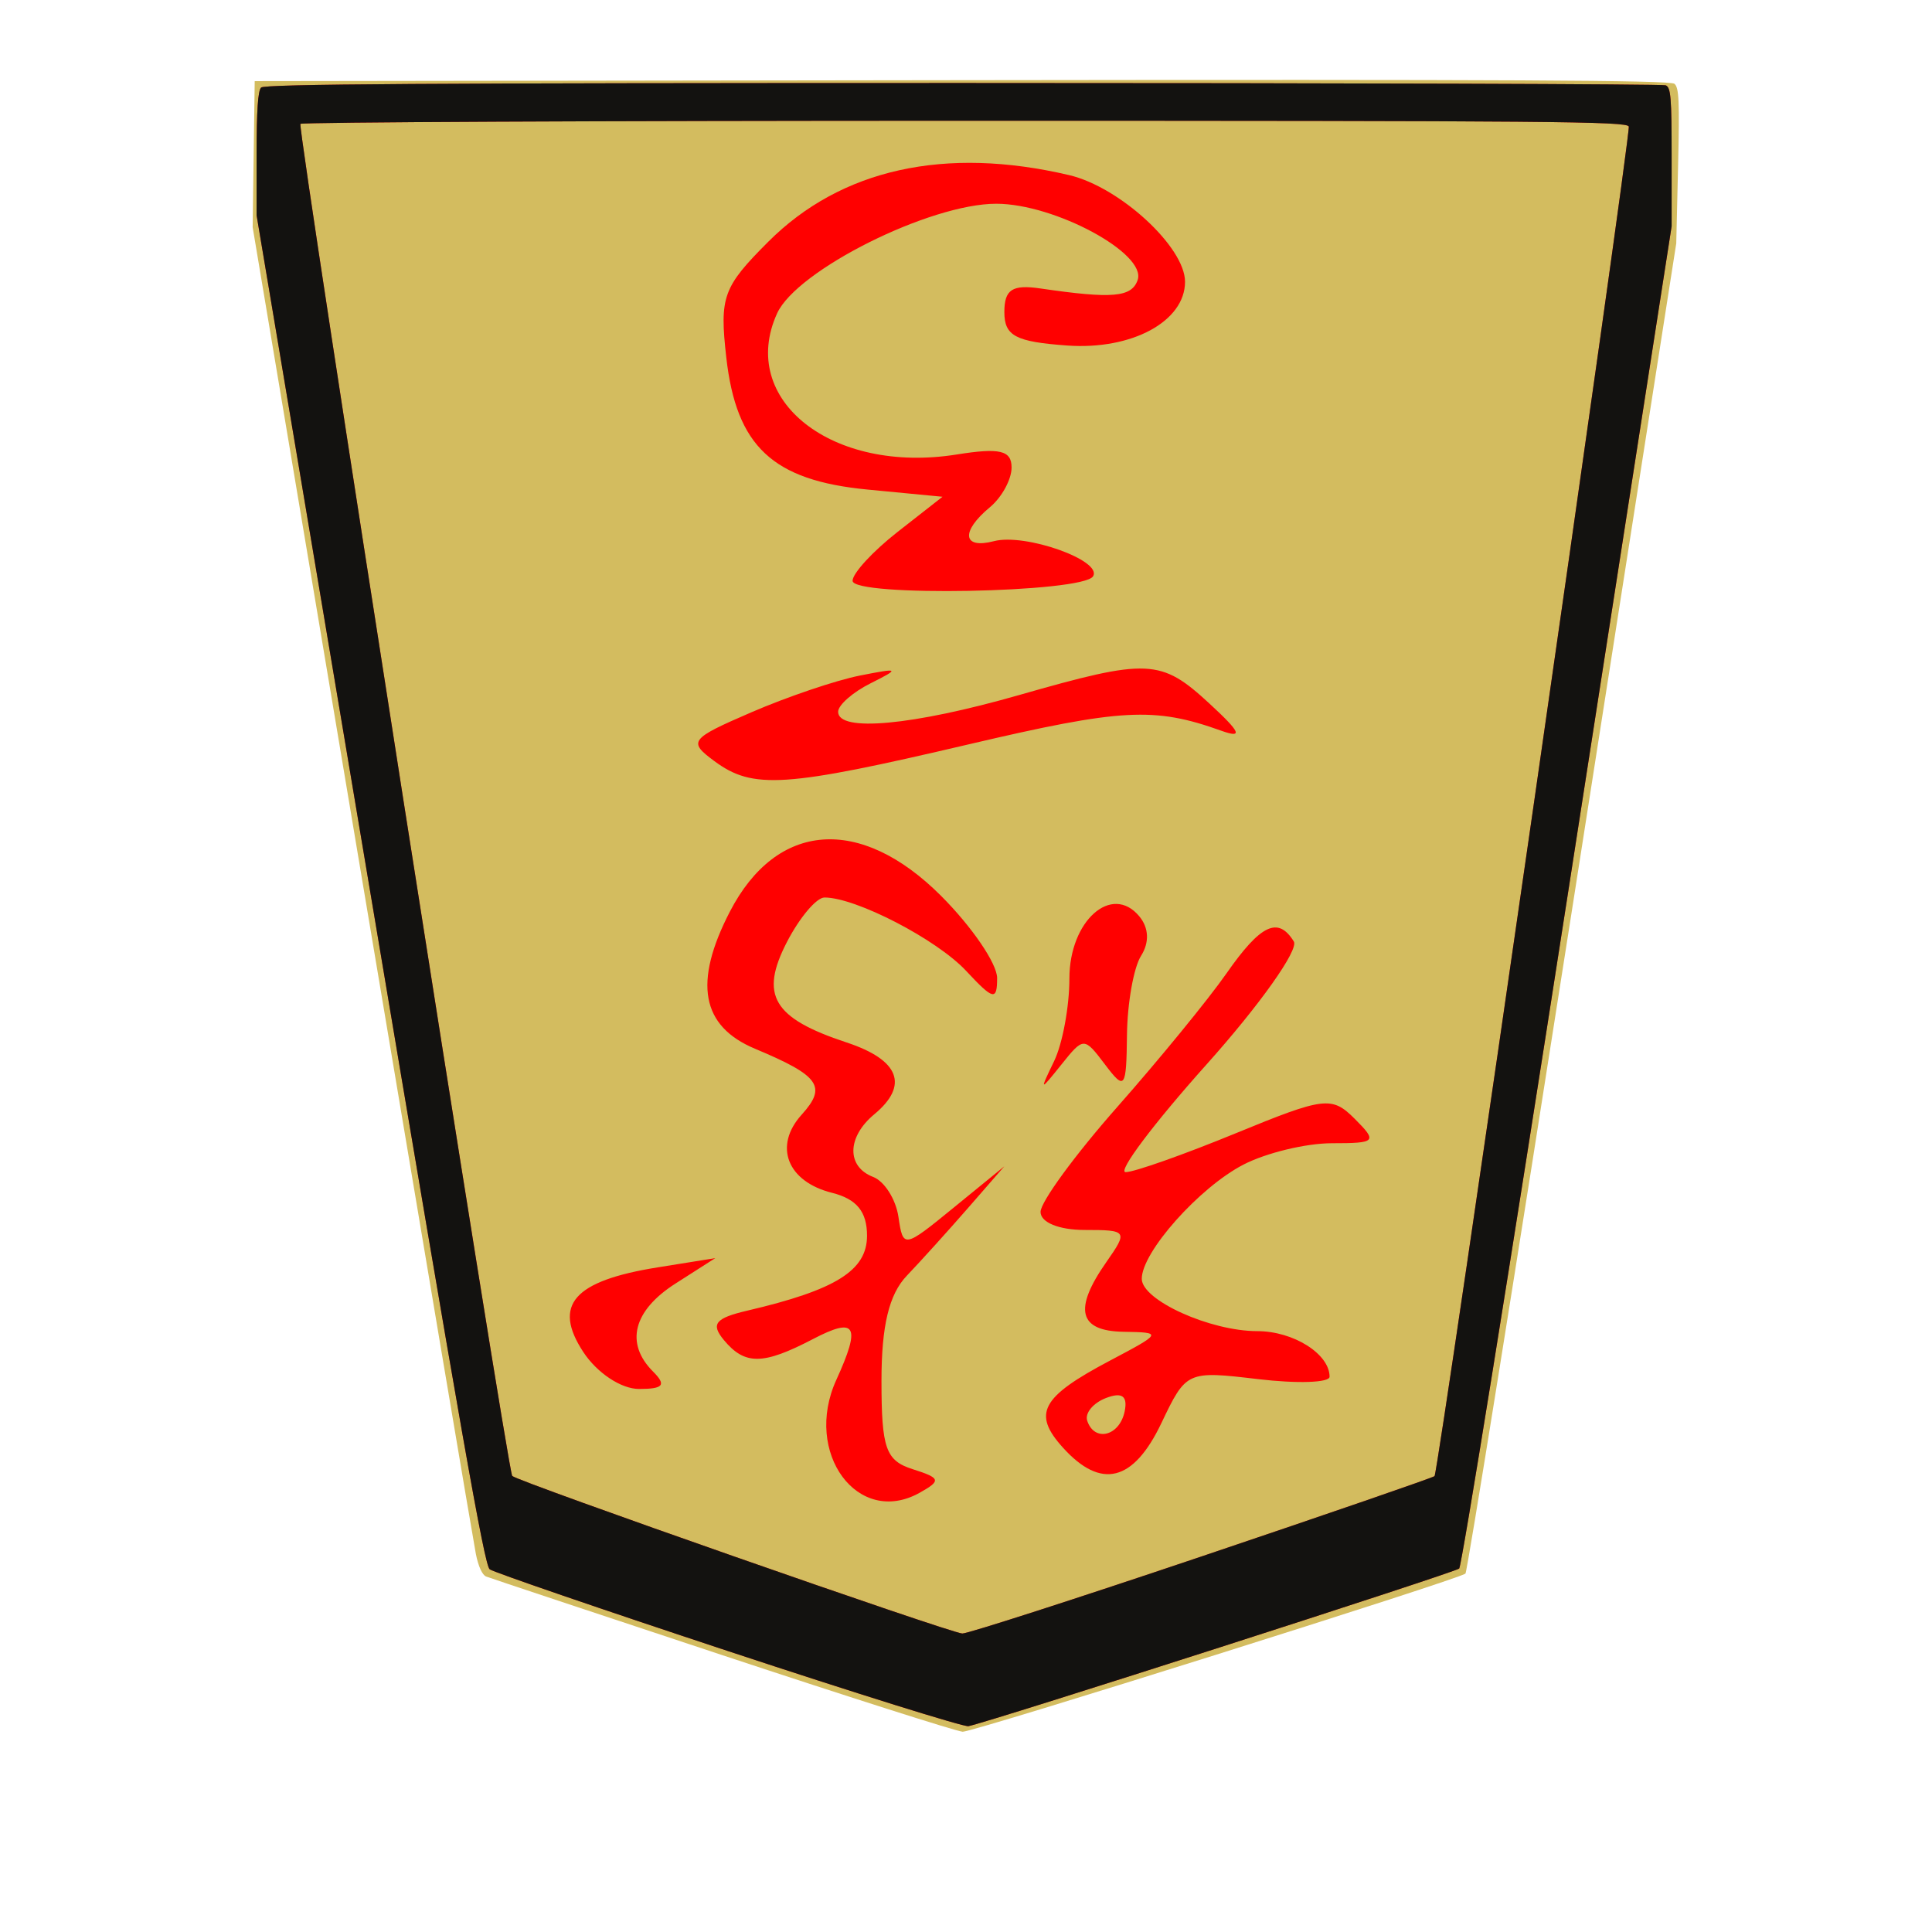
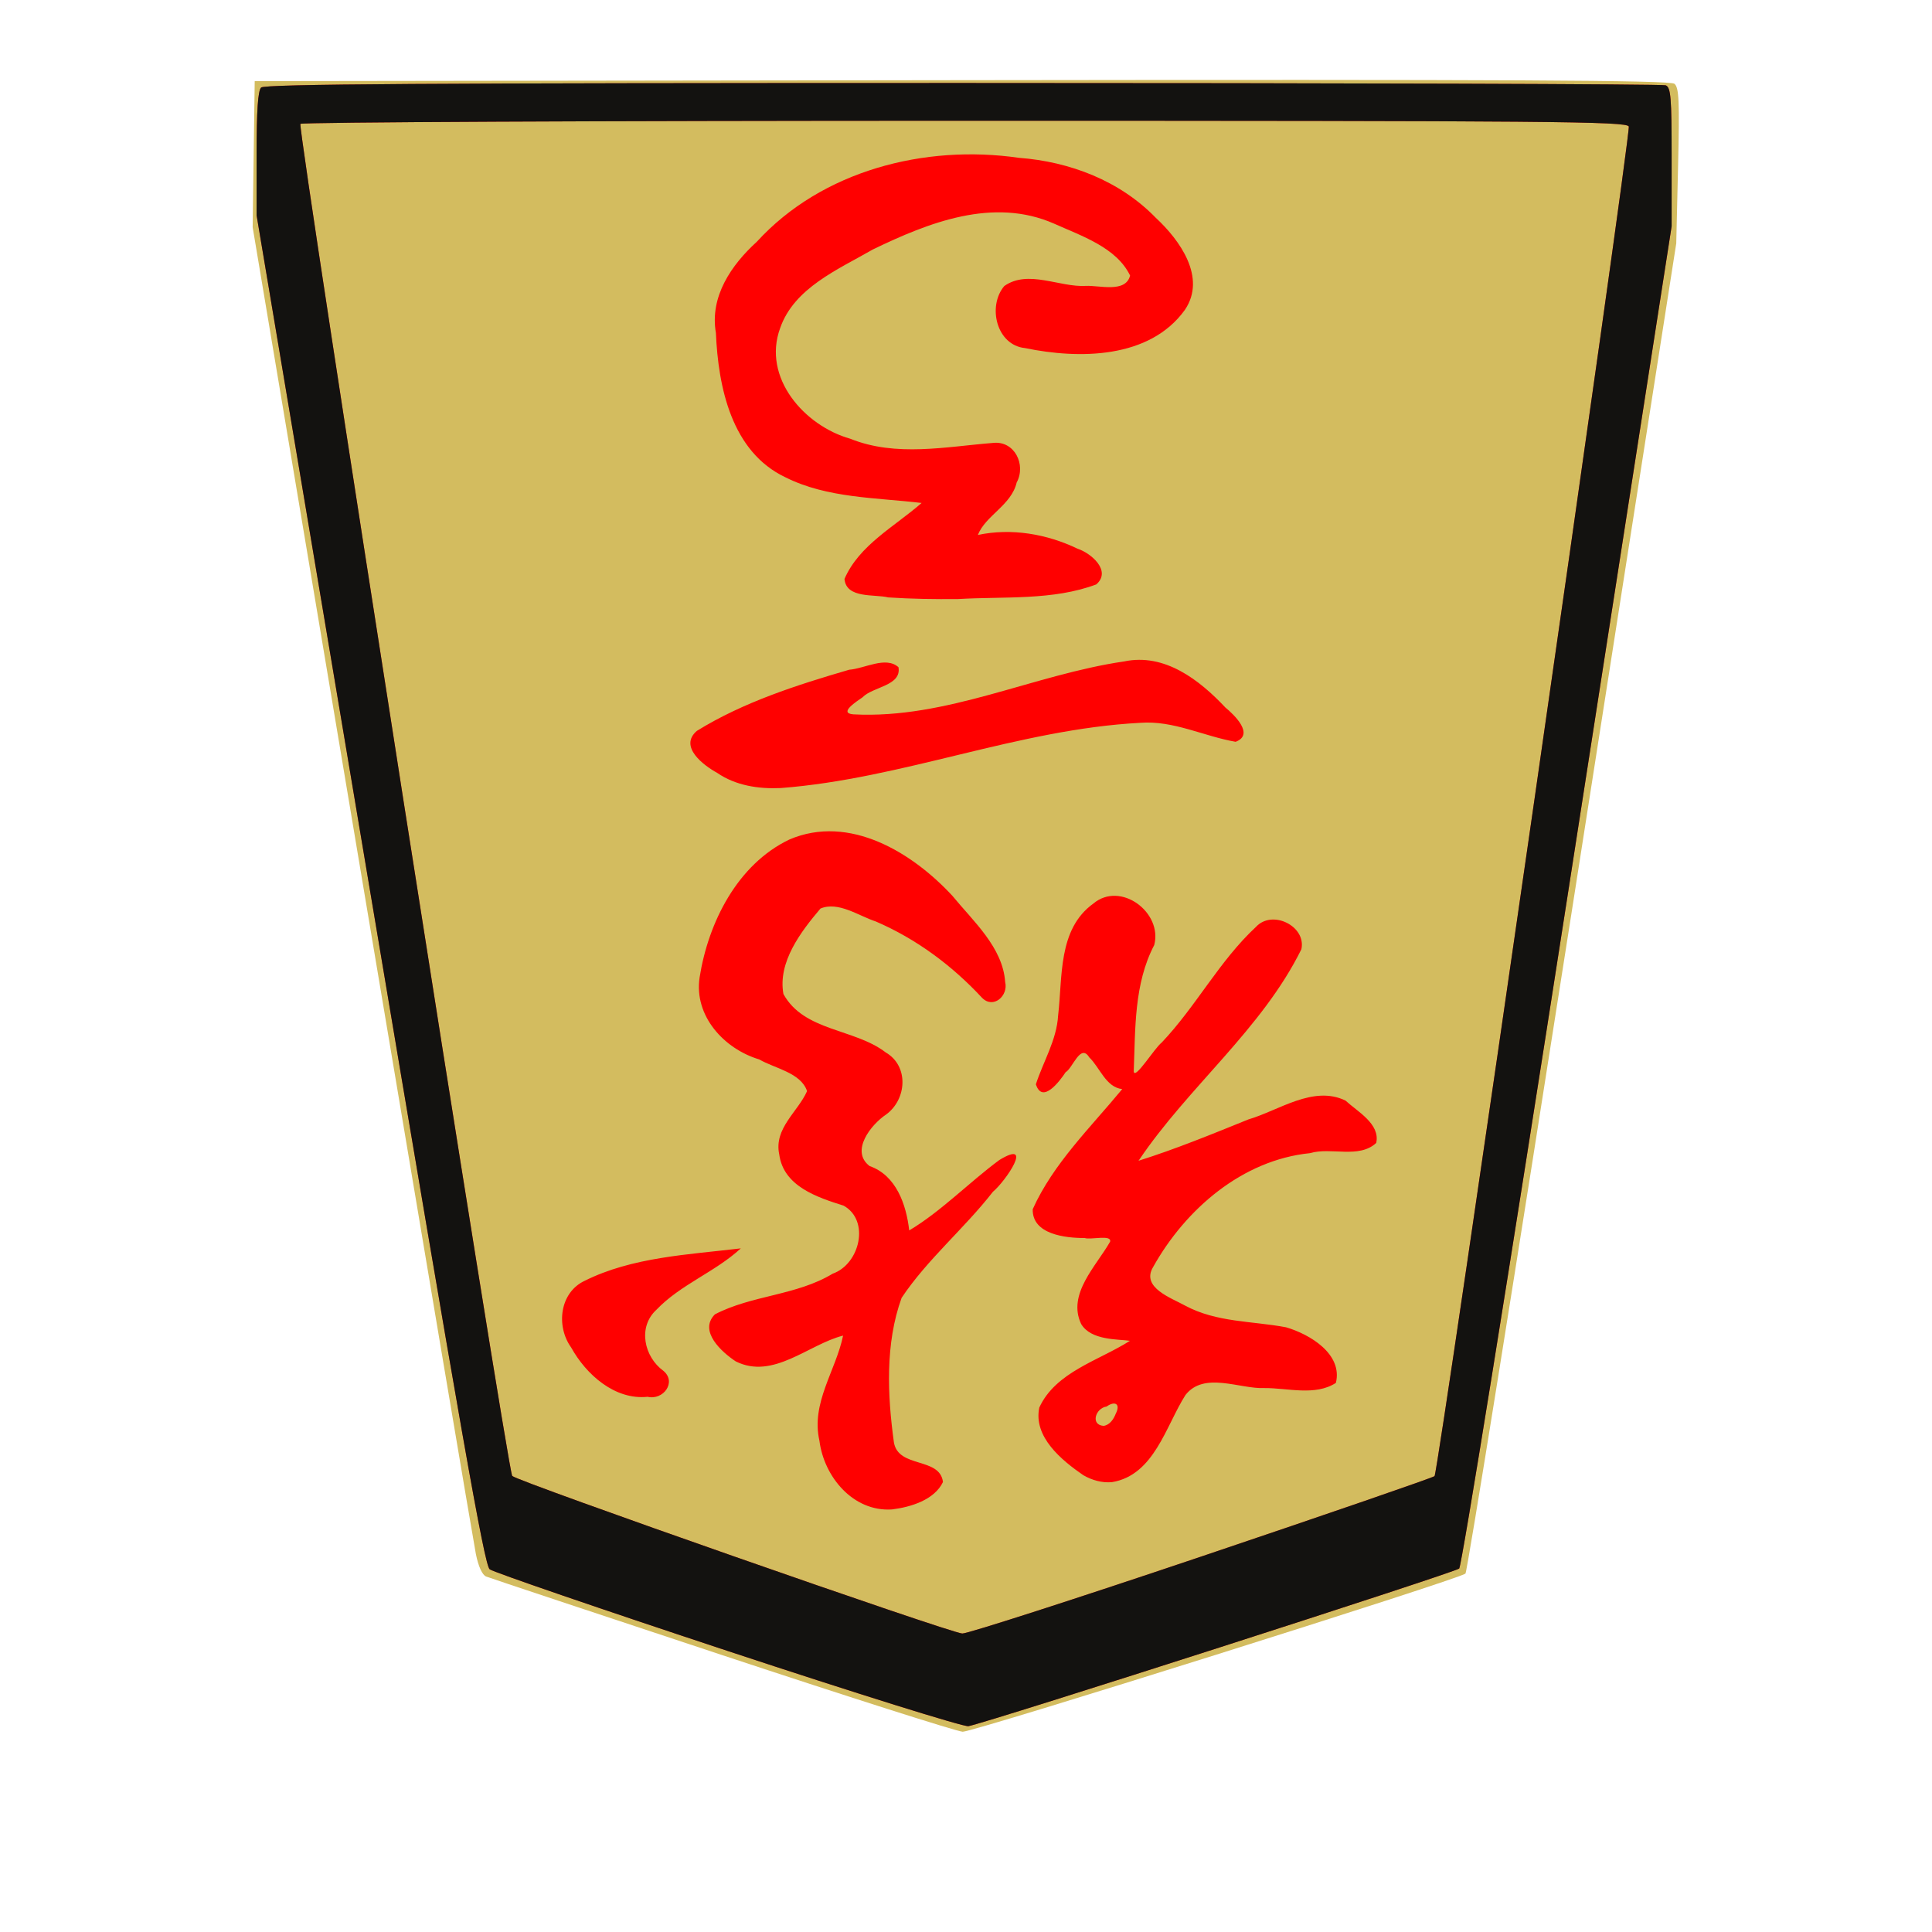
<svg xmlns="http://www.w3.org/2000/svg" id="svg2" version="1.1" width="512" height="512">
  <defs id="defs6" />
  <g id="g2987">
    <g id="g3069">
      <g style="fill:#d3bc5f" id="g2988">
        <path style="fill:#d3bc5f" d="m 191.5,438.66 c -33.55,-11.108 -61.75,-20.497 -62.666,-20.864 -1.034,-0.415 -2.068,-2.685 -2.726,-5.982 -0.583,-2.923 -14.131,-83.23 -30.106,-178.46 L 66.956,60.207 67.228,40.853 67.5,21.5 254.894,21.247 c 145.131,-0.196 187.722,0.019 188.848,0.954 1.215,1.008 1.374,4.579 0.968,21.753 L 444.225,64.5 416.724,240.338 c -15.125,96.711 -27.888,176.217 -28.362,176.68 -1.45,1.415 -130.433,41.987 -133.238,41.91 -1.443,-0.04 -30.074,-9.16 -63.624,-20.268 z" id="path2993" />
      </g>
      <path id="path2991" d="m 193,437.572 c -33.825,-11.179 -62.279,-20.944 -63.232,-21.699 -1.397,-1.108 -7.527,-35.88 -31.75,-180.098 L 68,57.05 68,40.725 C 68,29.361 68.365,24.035 69.2,23.2 70.125,22.275 112.782,22 255.118,22 c 101.595,0 185.43,0.273 186.3,0.607 C 442.781,23.13 443,25.755 443,41.58 l 0,18.366 -27.552,177.277 c -15.571,100.187 -28.073,177.791 -28.75,178.459 -1.029,1.016 -124.107,40.549 -130.05,41.773 C 255.466,457.699 226.825,448.751 193,437.572 z M 318.516,412.444 c 33.541,-11.306 61.284,-20.868 61.652,-21.25 C 381.221,390.099 432.297,35.217 431.646,33.52 431.127,32.168 411.676,32 255.59,32 159.081,32 79.888,32.372 79.608,32.826 c -0.831,1.344 54.903,357.085 56.138,358.32 1.522,1.522 116.08,41.626 119.271,41.754 1.384,0.056 29.959,-9.149 63.5,-20.455 z" style="fill:#f31a15" />
      <path id="path2989" d="m 193,437.572 c -33.825,-11.179 -62.279,-20.944 -63.232,-21.699 -1.397,-1.108 -7.527,-35.88 -31.75,-180.098 L 68,57.05 68,40.725 C 68,29.361 68.365,24.035 69.2,23.2 70.125,22.275 112.782,22 255.118,22 c 101.595,0 185.43,0.273 186.3,0.607 C 442.781,23.13 443,25.755 443,41.58 l 0,18.366 -27.552,177.277 c -15.571,100.187 -28.073,177.791 -28.75,178.459 -1.029,1.016 -124.107,40.549 -130.05,41.773 C 255.466,457.699 226.825,448.751 193,437.572 z M 318.516,412.444 c 33.541,-11.306 61.284,-20.868 61.652,-21.25 C 381.221,390.099 432.297,35.217 431.646,33.52 431.127,32.168 411.676,32 255.59,32 159.081,32 79.888,32.372 79.608,32.826 c -0.831,1.344 54.903,357.085 56.138,358.32 1.522,1.522 116.08,41.626 119.271,41.754 1.384,0.056 29.959,-9.149 63.5,-20.455 z" style="fill:#131210" />
      <g transform="matrix(-1.072123,0,0,-1.072123,989.4948,519.8275)" id="g3006">
-         <path style="fill:#ff0000" d="m 658.65,441.571 c -12.517,-2.943 -28.64,-17.781 -28.64,-26.357 0,-9.788 13.15,-16.909 29.111,-15.763 12.796,0.919 15.55,2.382 15.55,8.262 0,5.589 -1.946,6.861 -8.932,5.839 -17.785,-2.602 -22.528,-2.189 -24.018,2.093 -2.28,6.553 20.478,18.836 34.928,18.851 16.451,0.018 49.328,-16.416 54.19,-27.085 9.761,-21.424 -13.649,-39.812 -44.42,-34.892 -10.628,1.7 -13.534,1.009 -13.534,-3.214 0,-2.958 2.412,-7.38 5.359,-9.826 7.279,-6.041 6.758,-10.416 -0.999,-8.387 -7.73,2.021 -26.912,-4.784 -24.497,-8.691 2.518,-4.075 59.439,-5.131 59.439,-1.103 0,1.854 -5.002,7.286 -11.115,12.07 l -11.115,8.699 18.559,1.783 c 23.427,2.251 32.41,10.657 34.888,32.648 1.693,15.018 0.828,17.401 -10.387,28.615 -17.976,17.976 -43.699,23.668 -74.368,16.457 z M 623.957,310.931 c -7.714,-7.115 -8.378,-8.656 -2.879,-6.686 16.533,5.923 24.609,5.488 62.318,-3.354 45.637,-10.701 53.41,-11.217 62.945,-4.172 6.563,4.849 6.073,5.497 -9.143,12.074 -8.843,3.823 -20.902,7.905 -26.797,9.073 -9.805,1.942 -10.033,1.779 -2.68,-1.901 4.421,-2.213 8.039,-5.386 8.039,-7.051 0,-5.09 -18.392,-3.394 -44.662,4.119 -32.012,9.154 -35.088,9.017 -47.142,-2.1 z m 66.373,-47.5 c -7.629,-7.629 -13.871,-16.775 -13.871,-20.325 0,-5.675 0.923,-5.462 7.652,1.76 7.255,7.788 27.243,18.145 35.017,18.145 1.978,0 6.15,-4.939 9.272,-10.975 6.821,-13.191 3.473,-18.847 -14.71,-24.848 -13.084,-4.318 -15.507,-10.594 -6.86,-17.77 6.763,-5.612 6.894,-12.938 0.277,-15.477 -2.795,-1.073 -5.609,-5.512 -6.253,-9.865 -1.159,-7.839 -1.289,-7.817 -13.676,2.29 l -12.505,10.204 8.932,-10.254 c 4.913,-5.64 11.746,-13.2 15.185,-16.8 4.384,-4.59 6.253,-12.345 6.253,-25.956 0,-16.76 -1.055,-19.745 -7.728,-21.863 -6.902,-2.191 -7.085,-2.812 -1.714,-5.818 15.246,-8.532 28.832,9.836 20.614,27.872 -6.16,13.52 -4.916,15.687 5.799,10.097 12.313,-6.423 16.805,-6.468 21.989,-0.222 3.292,3.967 2.139,5.408 -5.815,7.269 -21.892,5.121 -29.573,9.931 -29.573,18.518 0,5.946 2.556,9.072 8.674,10.608 11.075,2.78 14.483,11.575 7.483,19.31 -6.311,6.973 -4.447,9.606 11.534,16.297 13.297,5.568 15.277,16.359 6.216,33.882 -11.547,22.329 -32.23,23.883 -52.191,3.922 z m -49.021,-5.081 c -2.365,-2.85 -2.523,-6.44 -0.43,-9.75 1.823,-2.882 3.39,-11.671 3.482,-19.531 0.157,-13.346 0.515,-13.833 5.414,-7.356 5.193,6.865 5.302,6.865 10.802,0 5.368,-6.7 5.428,-6.67 1.786,0.869 -2.074,4.292 -3.77,13.481 -3.77,20.419 0,14.254 -10.475,23.557 -17.285,15.351 z m -38.188,-6.208 c -1.266,-2.048 8.431,-15.714 21.548,-30.37 13.117,-14.656 22.128,-26.647 20.025,-26.647 -2.103,0 -14.348,4.322 -27.211,9.605 -21.948,9.013 -23.759,9.233 -29.42,3.573 -5.66,-5.66 -5.314,-6.032 5.63,-6.032 6.414,0 16.263,-2.38 21.888,-5.288 10.921,-5.647 25.167,-21.664 25.121,-28.243 -0.037,-5.286 -16.905,-12.917 -28.553,-12.917 -8.928,0 -17.867,-5.636 -17.867,-11.265 0,-1.48 7.963,-1.747 17.695,-0.594 17.554,2.079 17.744,1.993 23.886,-10.887 6.907,-14.483 14.892,-16.474 24.315,-6.062 7.637,8.439 5.43,12.522 -11.64,21.538 -12.9,6.813 -12.967,6.958 -3.341,7.112 11.119,0.179 12.447,5.545 4.264,17.228 -5.384,7.687 -5.213,7.941 5.359,7.941 6.364,0 10.915,1.864 10.905,4.466 -0.009,2.456 -8.532,14.113 -18.94,25.904 -10.408,11.791 -22.569,26.663 -27.024,33.05 -8.453,12.118 -12.762,14.161 -16.638,7.889 z m 51.069,-118.465 c -1.785,-5.354 -7.981,-3.818 -9.254,2.293 -0.795,3.819 0.637,4.849 4.617,3.321 3.173,-1.218 5.26,-3.744 4.636,-5.615 z m 101.767,33.914 c 10.472,-6.691 12.53,-14.78 5.538,-21.772 -3.335,-3.335 -2.559,-4.288 3.491,-4.288 4.403,0 10.379,3.969 13.771,9.147 7.612,11.618 2.388,17.573 -18.334,20.898 l -14.292,2.293 z" id="path3004" />
+         <path style="fill:#ff0000" d="m 702.469,111.75 c -4.624,0.562 -10.515,2.348 -12.625,6.781 0.757,6.23 11.027,3.332 12.125,9.781 1.606,11.642 2.19,24.454 -1.906,35.75 -6.379,9.548 -15.486,17.107 -22.569,26.213 -3.143,2.608 -10.295,13.143 -1.587,7.849 7.506,-5.548 14.453,-12.753 22.281,-17.406 0.717,6.36 3.206,13.618 9.781,15.906 4.881,3.712 -0.364,10.261 -4.031,12.719 -5.146,3.71 -5.753,11.991 0.062,15.375 7.702,5.932 20.202,5.177 25.281,14.438 1.433,7.895 -4.306,15.404 -9.156,21.125 -4.376,1.864 -9.454,-1.82 -13.689,-3.2 -10.056,-4.336 -18.901,-10.936 -26.248,-18.862 -2.794,-2.848 -6.551,0.498 -5.719,3.906 0.59,8.557 7.896,15.018 13,21.25 9.903,10.738 25.516,20.322 40.344,13.969 12.829,-6.141 20.039,-20.468 22.188,-34.094 1.434,-9.538 -6.062,-17.666 -14.741,-20.264 -3.827,-2.228 -10.283,-3.256 -11.821,-7.83 2.261,-5.141 8.249,-9.202 6.875,-15.656 -1.07,-7.929 -9.468,-10.62 -15.906,-12.656 -6.6,-3.671 -4,-14.471 2.688,-16.812 8.931,-5.421 20.026,-5.299 29.125,-10.062 4.113,-4.148 -1.73,-9.362 -5.156,-11.625 -9.266,-4.618 -17.92,4.196 -26.531,6.375 1.786,-8.691 7.994,-16.627 5.844,-26 -1.117,-8.876 -8.307,-17.585 -17.906,-16.969 z m -54.406,6.75 c -10.44,1.717 -13.3,13.908 -18.156,21.531 -4.61,5.904 -13.375,1.462 -19.531,1.719 -5.722,0.045 -12.544,-2.031 -17.656,1.281 -1.736,7.155 6.478,12.046 12.344,13.75 8.384,1.575 17.151,1.178 24.906,5.344 3.34,1.868 10.988,4.451 7.938,9.531 -7.987,14.298 -22.016,26.455 -38.768,28.161 -5.221,1.561 -12.121,-1.446 -16.388,2.527 -1.028,4.713 4.618,7.725 7.594,10.469 7.971,3.865 16.465,-2.454 24,-4.656 8.957,-3.628 17.972,-7.326 27.156,-10.219 -12.261,18.263 -30.488,32.499 -40.25,52.281 -1.257,5.697 7.185,9.907 11.219,5.531 9.059,-8.404 14.774,-19.607 23.316,-28.6 1.795,-1.397 6.639,-9.304 6.903,-7.15 -0.413,10.583 -0.043,21.67 -5.062,31.25 -2.142,8.057 8.335,15.926 15.062,10.25 8.788,-6.351 7.565,-18.169 8.688,-27.613 0.353,-6.129 3.695,-11.442 5.499,-17.044 -1.581,-4.976 -5.872,0.744 -7.357,2.988 -1.766,0.994 -3.655,7.214 -5.831,3.668 -2.632,-2.506 -4.112,-7.409 -8.156,-7.844 7.821,-9.481 17.047,-18.393 22.125,-29.688 0.166,-6.241 -8.107,-7.142 -12.844,-7.125 -1.453,-0.511 -6.748,0.925 -6.281,-0.906 3.403,-6.015 10.655,-12.926 7.156,-20.344 -2.437,-4.106 -9.115,-3.72 -12.062,-4.156 7.641,-4.88 18.357,-7.677 22.406,-16.5 1.527,-7.263 -5.533,-13.044 -10.875,-16.719 -2.134,-1.233 -4.614,-1.947 -7.094,-1.719 z m 2.062,13.906 c 3.36,0.234 1.981,4.41 -0.719,4.781 -2.139,1.505 -3.492,0.594 -2.281,-1.75 0.521,-1.332 1.433,-2.779 3,-3.031 z m 112.719,7.188 c -3.879,-0.908 -7.222,3.628 -3.906,6.406 4.77,3.451 6.417,10.809 1.75,15.094 -5.982,6.281 -14.506,9.316 -20.875,15.188 12.955,-1.551 26.829,-2.138 38.625,-8.031 6.143,-2.896 7.115,-11.174 3.312,-16.469 -3.692,-6.667 -10.778,-13.04 -18.906,-12.188 z m -32.875,150.469 c -30.133,2.295 -58.736,14.543 -88.875,16.125 -8.23,0.642 -15.768,-3.348 -23.594,-4.688 -4.739,1.801 0.35,6.677 2.531,8.469 6.404,6.807 14.999,13.518 25.056,11.39 22.411,-3.27 43.873,-14.283 66.881,-13.077 3.892,0.283 -0.982,3.311 -2.25,4.219 -2.531,2.642 -9.683,2.811 -8.875,7.438 3.142,2.805 8.347,-0.347 12.186,-0.628 12.941,-3.778 26.185,-8.015 37.658,-15.122 4.535,-3.908 -1.704,-8.547 -5.031,-10.375 -4.584,-3.148 -10.228,-4 -15.688,-3.75 z m -43.875,46.719 c -11.347,0.679 -23.447,-0.402 -34.156,3.625 -3.841,3.381 1.353,7.753 4.625,8.812 7.619,3.671 16.416,5.164 24.656,3.406 -1.89,4.813 -8.278,7.34 -9.594,12.969 -2.39,4.391 0.521,10.385 5.844,9.781 11.69,-0.93 23.941,-3.53 35.281,1.031 11.363,3.201 21.818,15.106 17.344,27.344 -3.458,9.959 -14.349,14.504 -22.906,19.438 -13.772,6.66 -29.777,13.018 -44.844,6.375 -6.72,-3.024 -15.379,-5.848 -18.75,-12.812 1.072,-4.402 7.682,-2.382 10.938,-2.562 6.511,-0.378 14.273,4.109 20.156,-0.031 4.198,-4.956 1.974,-14.642 -5.156,-15.344 -13.268,-2.747 -30.752,-2.714 -39.5,9.469 -5.382,7.995 1.26,17.216 7.188,22.719 8.873,9.151 21.225,13.899 33.844,14.844 23.3,3.381 48.73,-3.164 64.798,-20.749 6.23,-5.666 11.689,-13.513 10.108,-22.533 -0.571,-13.395 -3.861,-29.388 -17.188,-35.688 -10.336,-5.185 -22.36,-4.997 -33.656,-6.344 6.636,-5.814 15.459,-10.413 19.062,-18.781 -0.435,-4.923 -7.416,-3.72 -10.812,-4.562 -5.75,-0.385 -11.52,-0.461 -17.281,-0.406 z" id="path3004" />
      </g>
    </g>
  </g>
</svg>
